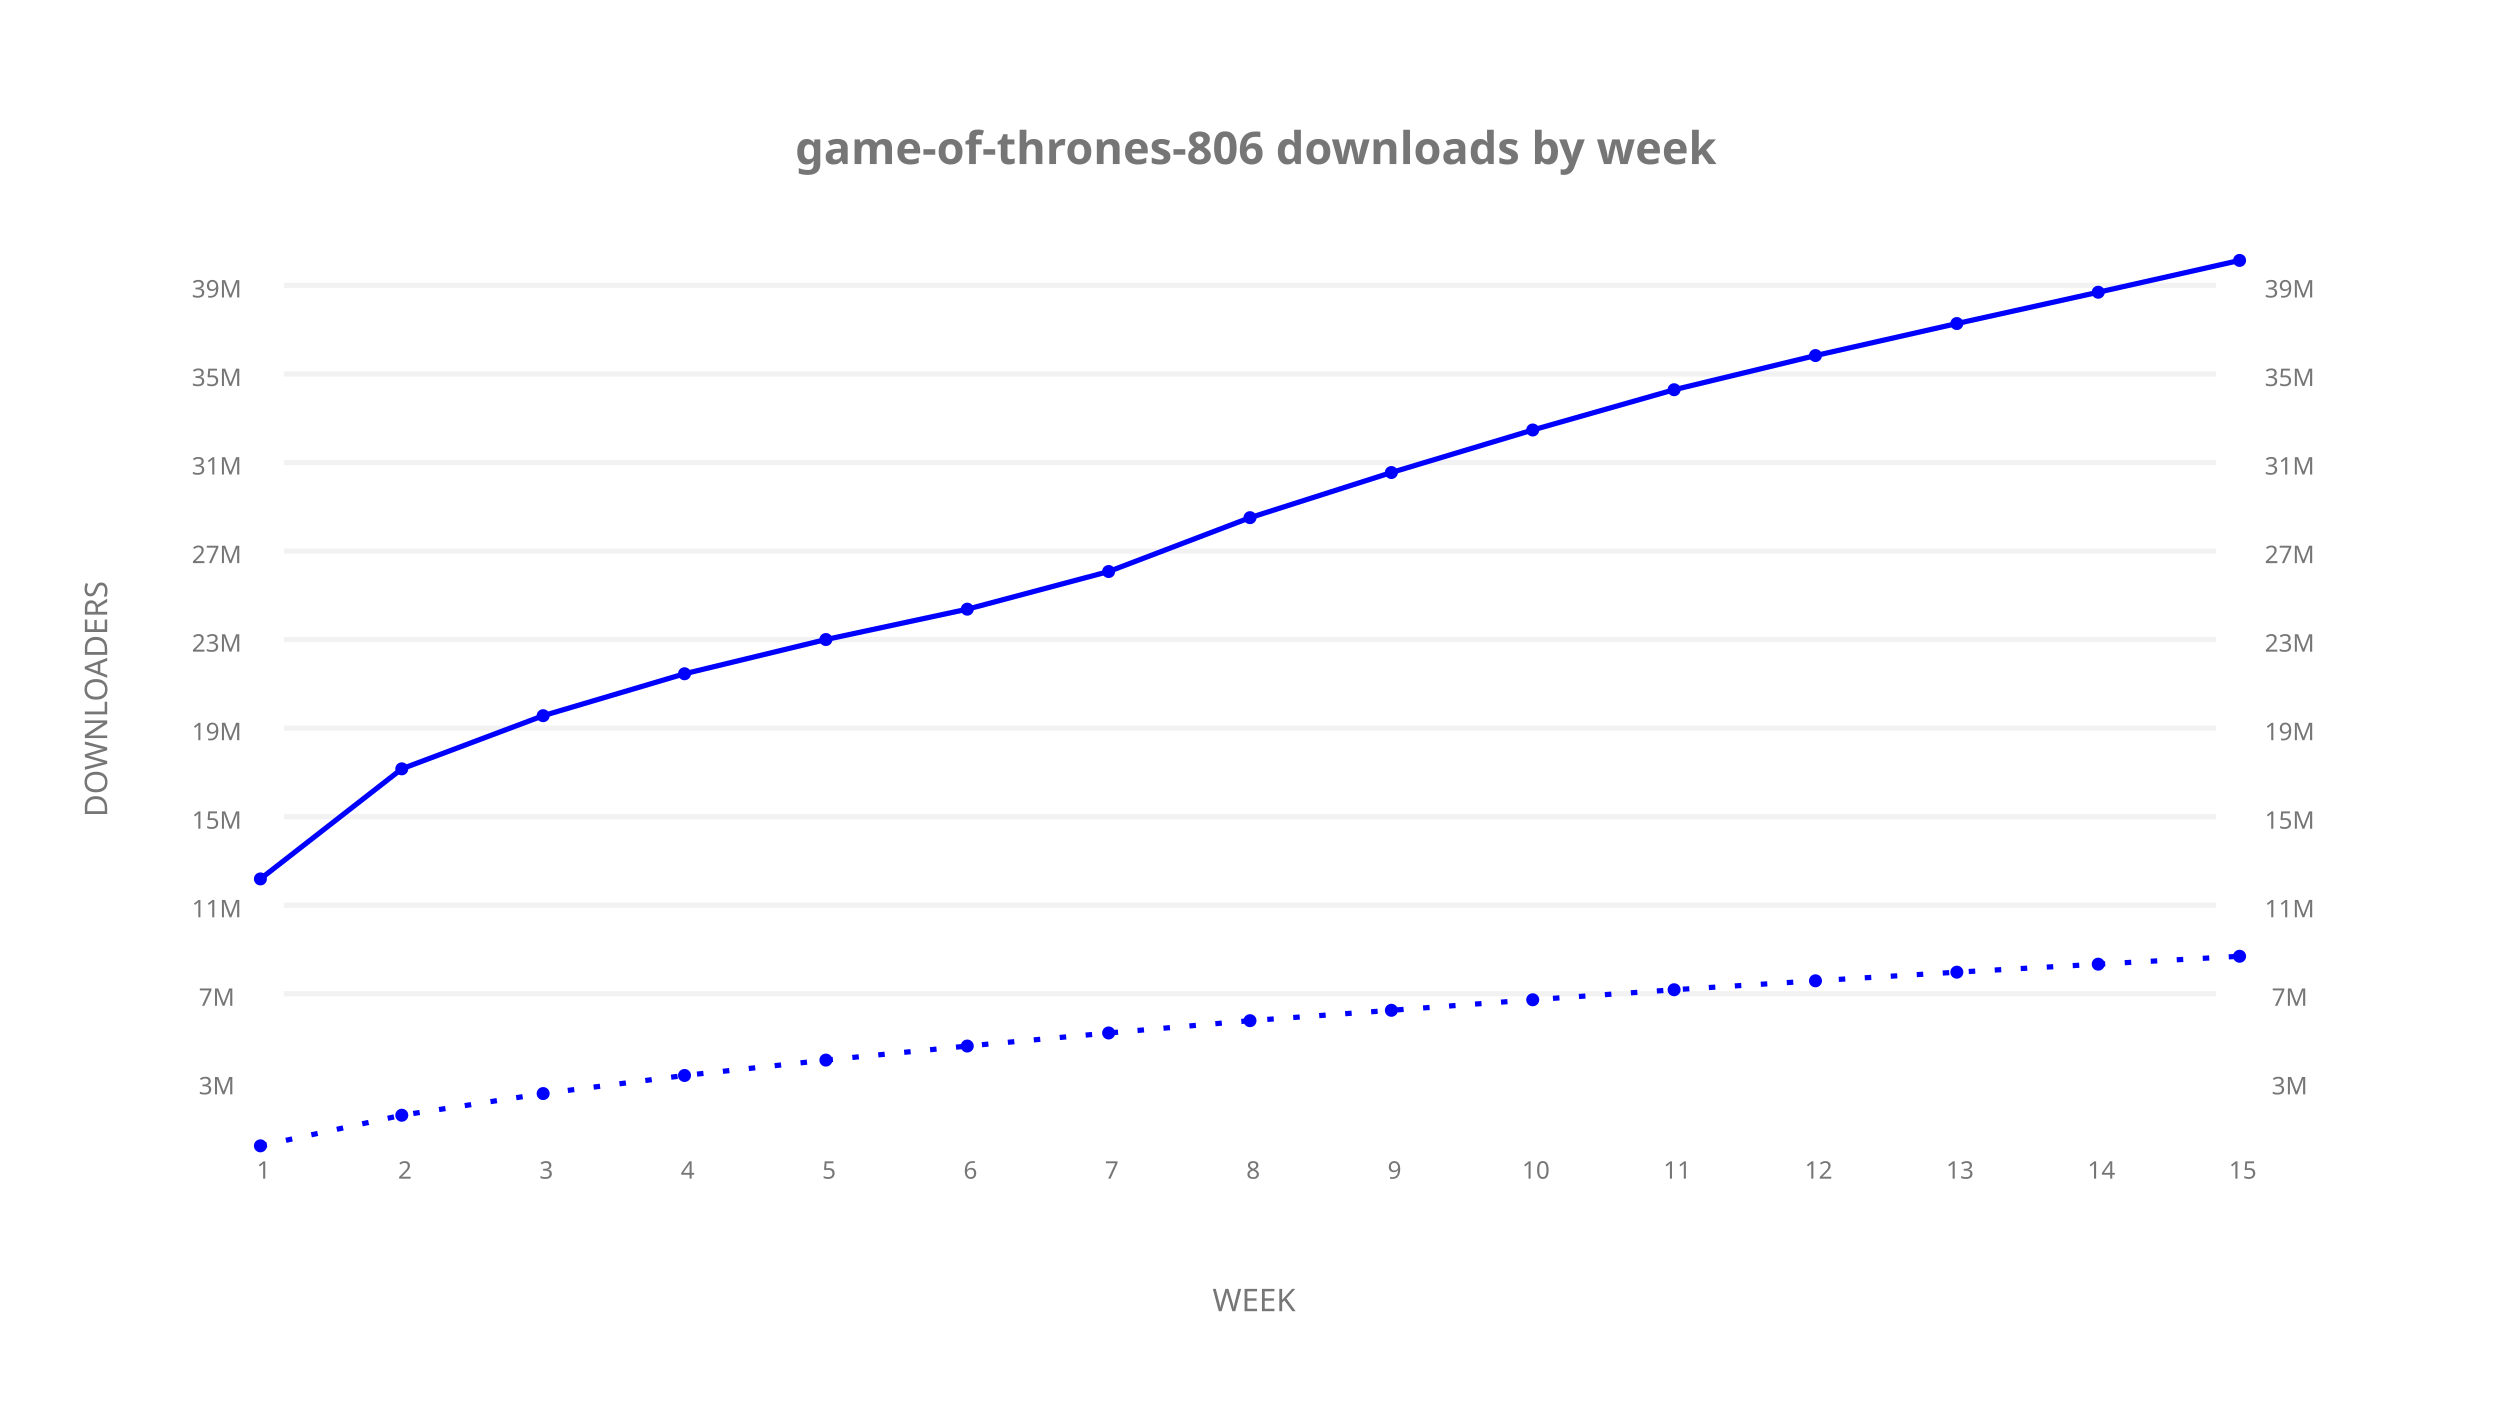
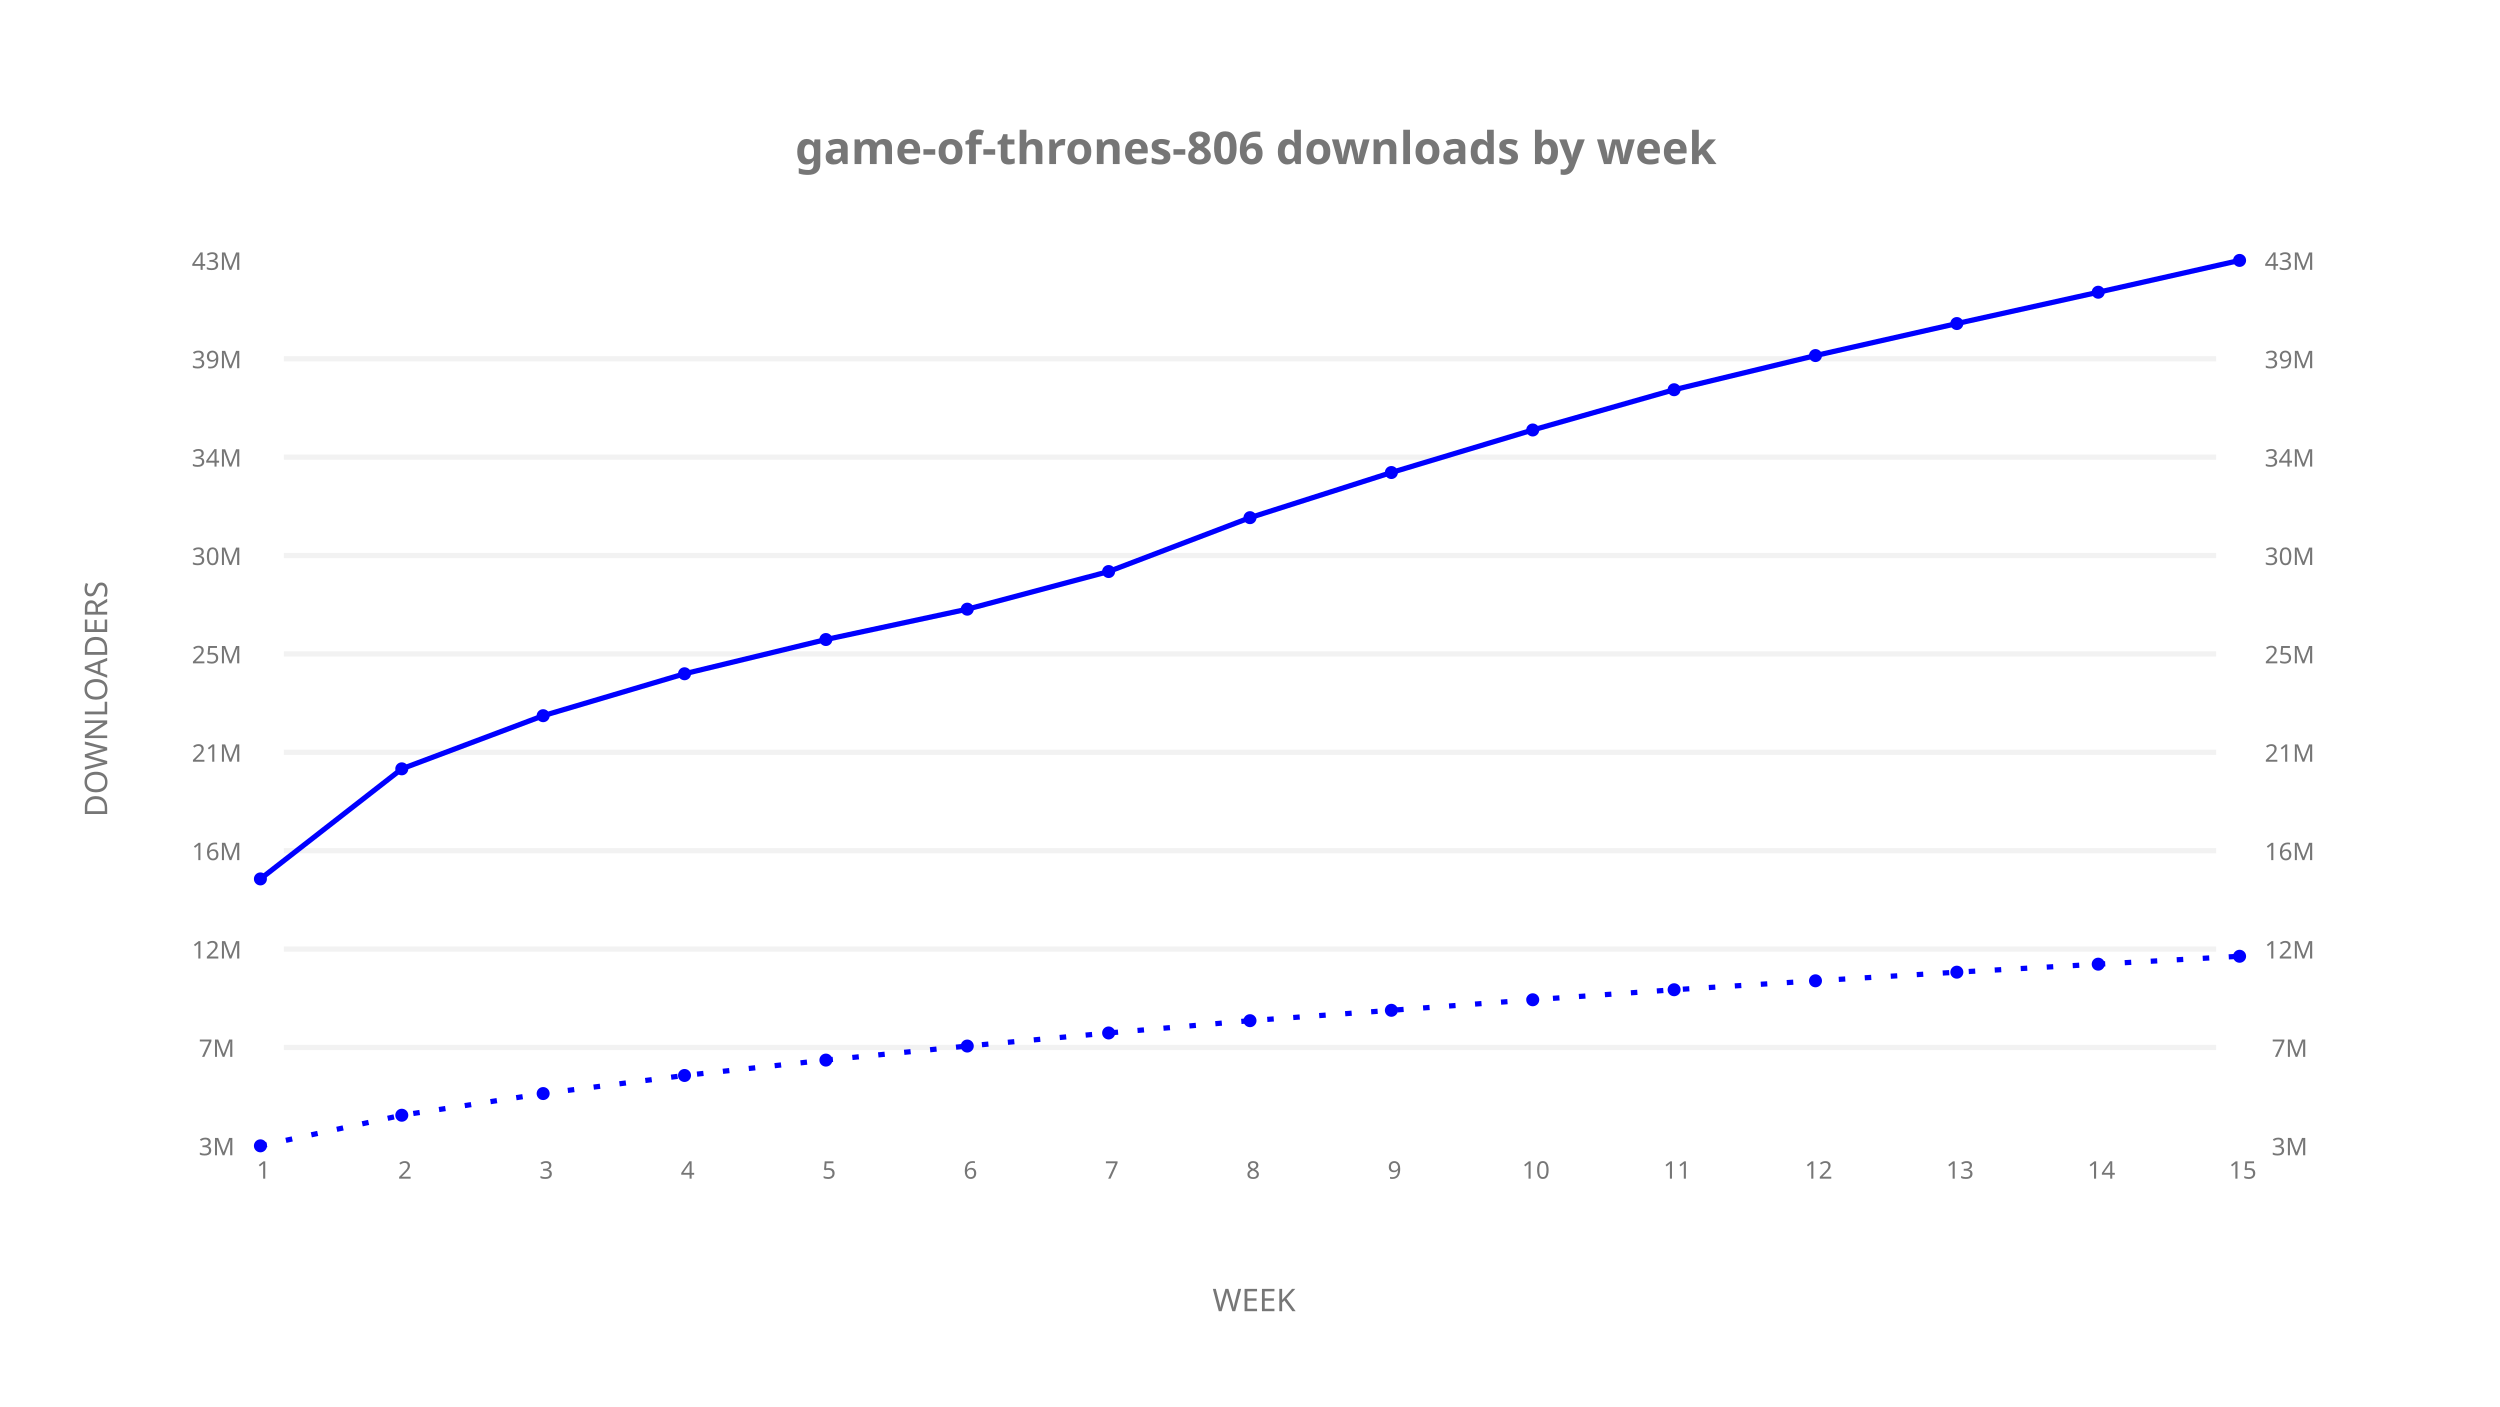
<svg xmlns="http://www.w3.org/2000/svg" xml:space="preserve" id="game-of-thrones-806-downloads-by-week-game-of-thrones-806-week" x="0px" y="0px" width="1920px" height="1080px" viewBox="0 0 1920 1080" enable-background="new 0 0 1920 1080" role="img">
  <g id="annotations">
    <text x="960" y="126" font-family="Atkinson Hyperlegible" font-size="26pt" text-anchor="middle" text-align="center" font-weight="600" font-style="normal" style="fill:rgb(118,118,118); fill-opacity:1; stroke:rgb(118,118,118); stroke-opacity:0; stroke-width:0.5"> game-of-thrones-806 downloads by week</text>
    <g id="axes-lines">
      <text x="960" y="1007" font-family="Atkinson Hyperlegible" font-size="18pt" text-anchor="middle" text-align="center" font-weight="500" font-style="normal" style="fill:rgb(118,118,118); fill-opacity:1; stroke:rgb(118,118,118); stroke-opacity:0; stroke-width:0.5"> WEEK</text>
      <text x="73" y="540" font-family="Atkinson Hyperlegible" font-size="18pt" text-anchor="middle" text-align="center" dominant-baseline="central" font-weight="500" font-style="normal" style="fill:rgb(118,118,118); fill-opacity:1; stroke:rgb(118,118,118); stroke-opacity:0; stroke-width:0.5" transform="rotate(-90,73,540)"> DOWNLOADERS</text>
    </g>
    <g id="tic-y-label-lines">
-       <line x1="218" y1="763.22" x2="1702" y2="763.22" style="fill:rgb(0,0,255); fill-opacity:0; stroke:rgb(242,242,242); stroke-opacity:1; stroke-width:4" />
-       <line x1="218" y1="695.22" x2="1702" y2="695.22" style="fill:rgb(0,0,255); fill-opacity:0; stroke:rgb(242,242,242); stroke-opacity:1; stroke-width:4" />
-       <line x1="218" y1="627.22" x2="1702" y2="627.22" style="fill:rgb(0,0,255); fill-opacity:0; stroke:rgb(242,242,242); stroke-opacity:1; stroke-width:4" />
-       <line x1="218" y1="559.22" x2="1702" y2="559.22" style="fill:rgb(0,0,255); fill-opacity:0; stroke:rgb(242,242,242); stroke-opacity:1; stroke-width:4" />
-       <line x1="218" y1="491.22" x2="1702" y2="491.22" style="fill:rgb(0,0,255); fill-opacity:0; stroke:rgb(242,242,242); stroke-opacity:1; stroke-width:4" />
-       <line x1="218" y1="423.22" x2="1702" y2="423.22" style="fill:rgb(0,0,255); fill-opacity:0; stroke:rgb(242,242,242); stroke-opacity:1; stroke-width:4" />
-       <line x1="218" y1="355.22" x2="1702" y2="355.22" style="fill:rgb(0,0,255); fill-opacity:0; stroke:rgb(242,242,242); stroke-opacity:1; stroke-width:4" />
-       <line x1="218" y1="287.22" x2="1702" y2="287.22" style="fill:rgb(0,0,255); fill-opacity:0; stroke:rgb(242,242,242); stroke-opacity:1; stroke-width:4" />
-       <line x1="218" y1="219.22" x2="1702" y2="219.22" style="fill:rgb(0,0,255); fill-opacity:0; stroke:rgb(242,242,242); stroke-opacity:1; stroke-width:4" />
+       <line x1="218" y1="804.444" x2="1702" y2="804.444" style="fill:rgb(0,0,255); fill-opacity:0; stroke:rgb(242,242,242); stroke-opacity:1; stroke-width:4" />
+       <line x1="218" y1="728.889" x2="1702" y2="728.889" style="fill:rgb(0,0,255); fill-opacity:0; stroke:rgb(242,242,242); stroke-opacity:1; stroke-width:4" />
+       <line x1="218" y1="653.333" x2="1702" y2="653.333" style="fill:rgb(0,0,255); fill-opacity:0; stroke:rgb(242,242,242); stroke-opacity:1; stroke-width:4" />
+       <line x1="218" y1="577.778" x2="1702" y2="577.778" style="fill:rgb(0,0,255); fill-opacity:0; stroke:rgb(242,242,242); stroke-opacity:1; stroke-width:4" />
+       <line x1="218" y1="502.222" x2="1702" y2="502.222" style="fill:rgb(0,0,255); fill-opacity:0; stroke:rgb(242,242,242); stroke-opacity:1; stroke-width:4" />
+       <line x1="218" y1="426.667" x2="1702" y2="426.667" style="fill:rgb(0,0,255); fill-opacity:0; stroke:rgb(242,242,242); stroke-opacity:1; stroke-width:4" />
+       <line x1="218" y1="351.111" x2="1702" y2="351.111" style="fill:rgb(0,0,255); fill-opacity:0; stroke:rgb(242,242,242); stroke-opacity:1; stroke-width:4" />
+       <line x1="218" y1="275.556" x2="1702" y2="275.556" style="fill:rgb(0,0,255); fill-opacity:0; stroke:rgb(242,242,242); stroke-opacity:1; stroke-width:4" />
    </g>
    <g id="tic-x-labels">
      <text x="200" y="898" font-family="Atkinson Hyperlegible" font-size="14pt" text-anchor="middle" text-align="center" dominant-baseline="central" font-weight="400" font-style="normal" style="fill:rgb(118,118,118); fill-opacity:1; stroke:rgb(118,118,118); stroke-opacity:0; stroke-width:0.5"> 1</text>
      <text x="308.571" y="898" font-family="Atkinson Hyperlegible" font-size="14pt" text-anchor="middle" text-align="center" dominant-baseline="central" font-weight="400" font-style="normal" style="fill:rgb(118,118,118); fill-opacity:1; stroke:rgb(118,118,118); stroke-opacity:0; stroke-width:0.5"> 2</text>
      <text x="417.143" y="898" font-family="Atkinson Hyperlegible" font-size="14pt" text-anchor="middle" text-align="center" dominant-baseline="central" font-weight="400" font-style="normal" style="fill:rgb(118,118,118); fill-opacity:1; stroke:rgb(118,118,118); stroke-opacity:0; stroke-width:0.5"> 3</text>
      <text x="525.714" y="898" font-family="Atkinson Hyperlegible" font-size="14pt" text-anchor="middle" text-align="center" dominant-baseline="central" font-weight="400" font-style="normal" style="fill:rgb(118,118,118); fill-opacity:1; stroke:rgb(118,118,118); stroke-opacity:0; stroke-width:0.5"> 4</text>
      <text x="634.286" y="898" font-family="Atkinson Hyperlegible" font-size="14pt" text-anchor="middle" text-align="center" dominant-baseline="central" font-weight="400" font-style="normal" style="fill:rgb(118,118,118); fill-opacity:1; stroke:rgb(118,118,118); stroke-opacity:0; stroke-width:0.5"> 5</text>
      <text x="742.857" y="898" font-family="Atkinson Hyperlegible" font-size="14pt" text-anchor="middle" text-align="center" dominant-baseline="central" font-weight="400" font-style="normal" style="fill:rgb(118,118,118); fill-opacity:1; stroke:rgb(118,118,118); stroke-opacity:0; stroke-width:0.5"> 6</text>
      <text x="851.429" y="898" font-family="Atkinson Hyperlegible" font-size="14pt" text-anchor="middle" text-align="center" dominant-baseline="central" font-weight="400" font-style="normal" style="fill:rgb(118,118,118); fill-opacity:1; stroke:rgb(118,118,118); stroke-opacity:0; stroke-width:0.5"> 7</text>
      <text x="960" y="898" font-family="Atkinson Hyperlegible" font-size="14pt" text-anchor="middle" text-align="center" dominant-baseline="central" font-weight="400" font-style="normal" style="fill:rgb(118,118,118); fill-opacity:1; stroke:rgb(118,118,118); stroke-opacity:0; stroke-width:0.5"> 8</text>
      <text x="1068.571" y="898" font-family="Atkinson Hyperlegible" font-size="14pt" text-anchor="middle" text-align="center" dominant-baseline="central" font-weight="400" font-style="normal" style="fill:rgb(118,118,118); fill-opacity:1; stroke:rgb(118,118,118); stroke-opacity:0; stroke-width:0.5"> 9</text>
      <text x="1177.143" y="898" font-family="Atkinson Hyperlegible" font-size="14pt" text-anchor="middle" text-align="center" dominant-baseline="central" font-weight="400" font-style="normal" style="fill:rgb(118,118,118); fill-opacity:1; stroke:rgb(118,118,118); stroke-opacity:0; stroke-width:0.5"> 10</text>
      <text x="1285.714" y="898" font-family="Atkinson Hyperlegible" font-size="14pt" text-anchor="middle" text-align="center" dominant-baseline="central" font-weight="400" font-style="normal" style="fill:rgb(118,118,118); fill-opacity:1; stroke:rgb(118,118,118); stroke-opacity:0; stroke-width:0.5"> 11</text>
      <text x="1394.286" y="898" font-family="Atkinson Hyperlegible" font-size="14pt" text-anchor="middle" text-align="center" dominant-baseline="central" font-weight="400" font-style="normal" style="fill:rgb(118,118,118); fill-opacity:1; stroke:rgb(118,118,118); stroke-opacity:0; stroke-width:0.5"> 12</text>
      <text x="1502.857" y="898" font-family="Atkinson Hyperlegible" font-size="14pt" text-anchor="middle" text-align="center" dominant-baseline="central" font-weight="400" font-style="normal" style="fill:rgb(118,118,118); fill-opacity:1; stroke:rgb(118,118,118); stroke-opacity:0; stroke-width:0.5"> 13</text>
      <text x="1611.429" y="898" font-family="Atkinson Hyperlegible" font-size="14pt" text-anchor="middle" text-align="center" dominant-baseline="central" font-weight="400" font-style="normal" style="fill:rgb(118,118,118); fill-opacity:1; stroke:rgb(118,118,118); stroke-opacity:0; stroke-width:0.5"> 14</text>
      <text x="1720" y="898" font-family="Atkinson Hyperlegible" font-size="14pt" text-anchor="middle" text-align="center" dominant-baseline="central" font-weight="400" font-style="normal" style="fill:rgb(118,118,118); fill-opacity:1; stroke:rgb(118,118,118); stroke-opacity:0; stroke-width:0.5"> 15</text>
    </g>
    <g id="tic-y-labels">
-       <text x="164" y="833.22" font-family="Atkinson Hyperlegible" font-size="14pt" text-anchor="middle" text-align="center" dominant-baseline="central" font-weight="400" font-style="normal" style="fill:rgb(118,118,118); fill-opacity:1; stroke:rgb(118,118,118); stroke-opacity:0; stroke-width:0.5"> 3M</text>
-       <text x="1756" y="833.22" font-family="Atkinson Hyperlegible" font-size="14pt" text-anchor="middle" text-align="center" dominant-baseline="central" font-weight="400" font-style="normal" style="fill:rgb(118,118,118); fill-opacity:1; stroke:rgb(118,118,118); stroke-opacity:0; stroke-width:0.5"> 3M</text>
-       <text x="164" y="765.22" font-family="Atkinson Hyperlegible" font-size="14pt" text-anchor="middle" text-align="center" dominant-baseline="central" font-weight="400" font-style="normal" style="fill:rgb(118,118,118); fill-opacity:1; stroke:rgb(118,118,118); stroke-opacity:0; stroke-width:0.5"> 7M</text>
-       <text x="1756" y="765.22" font-family="Atkinson Hyperlegible" font-size="14pt" text-anchor="middle" text-align="center" dominant-baseline="central" font-weight="400" font-style="normal" style="fill:rgb(118,118,118); fill-opacity:1; stroke:rgb(118,118,118); stroke-opacity:0; stroke-width:0.5"> 7M</text>
-       <text x="164" y="697.22" font-family="Atkinson Hyperlegible" font-size="14pt" text-anchor="middle" text-align="center" dominant-baseline="central" font-weight="400" font-style="normal" style="fill:rgb(118,118,118); fill-opacity:1; stroke:rgb(118,118,118); stroke-opacity:0; stroke-width:0.5"> 11M</text>
-       <text x="1756" y="697.22" font-family="Atkinson Hyperlegible" font-size="14pt" text-anchor="middle" text-align="center" dominant-baseline="central" font-weight="400" font-style="normal" style="fill:rgb(118,118,118); fill-opacity:1; stroke:rgb(118,118,118); stroke-opacity:0; stroke-width:0.5"> 11M</text>
-       <text x="164" y="629.22" font-family="Atkinson Hyperlegible" font-size="14pt" text-anchor="middle" text-align="center" dominant-baseline="central" font-weight="400" font-style="normal" style="fill:rgb(118,118,118); fill-opacity:1; stroke:rgb(118,118,118); stroke-opacity:0; stroke-width:0.5"> 15M</text>
-       <text x="1756" y="629.22" font-family="Atkinson Hyperlegible" font-size="14pt" text-anchor="middle" text-align="center" dominant-baseline="central" font-weight="400" font-style="normal" style="fill:rgb(118,118,118); fill-opacity:1; stroke:rgb(118,118,118); stroke-opacity:0; stroke-width:0.5"> 15M</text>
-       <text x="164" y="561.22" font-family="Atkinson Hyperlegible" font-size="14pt" text-anchor="middle" text-align="center" dominant-baseline="central" font-weight="400" font-style="normal" style="fill:rgb(118,118,118); fill-opacity:1; stroke:rgb(118,118,118); stroke-opacity:0; stroke-width:0.5"> 19M</text>
-       <text x="1756" y="561.22" font-family="Atkinson Hyperlegible" font-size="14pt" text-anchor="middle" text-align="center" dominant-baseline="central" font-weight="400" font-style="normal" style="fill:rgb(118,118,118); fill-opacity:1; stroke:rgb(118,118,118); stroke-opacity:0; stroke-width:0.5"> 19M</text>
-       <text x="164" y="493.22" font-family="Atkinson Hyperlegible" font-size="14pt" text-anchor="middle" text-align="center" dominant-baseline="central" font-weight="400" font-style="normal" style="fill:rgb(118,118,118); fill-opacity:1; stroke:rgb(118,118,118); stroke-opacity:0; stroke-width:0.5"> 23M</text>
-       <text x="1756" y="493.22" font-family="Atkinson Hyperlegible" font-size="14pt" text-anchor="middle" text-align="center" dominant-baseline="central" font-weight="400" font-style="normal" style="fill:rgb(118,118,118); fill-opacity:1; stroke:rgb(118,118,118); stroke-opacity:0; stroke-width:0.5"> 23M</text>
-       <text x="164" y="425.22" font-family="Atkinson Hyperlegible" font-size="14pt" text-anchor="middle" text-align="center" dominant-baseline="central" font-weight="400" font-style="normal" style="fill:rgb(118,118,118); fill-opacity:1; stroke:rgb(118,118,118); stroke-opacity:0; stroke-width:0.5"> 27M</text>
-       <text x="1756" y="425.22" font-family="Atkinson Hyperlegible" font-size="14pt" text-anchor="middle" text-align="center" dominant-baseline="central" font-weight="400" font-style="normal" style="fill:rgb(118,118,118); fill-opacity:1; stroke:rgb(118,118,118); stroke-opacity:0; stroke-width:0.5"> 27M</text>
-       <text x="164" y="357.22" font-family="Atkinson Hyperlegible" font-size="14pt" text-anchor="middle" text-align="center" dominant-baseline="central" font-weight="400" font-style="normal" style="fill:rgb(118,118,118); fill-opacity:1; stroke:rgb(118,118,118); stroke-opacity:0; stroke-width:0.5"> 31M</text>
-       <text x="1756" y="357.22" font-family="Atkinson Hyperlegible" font-size="14pt" text-anchor="middle" text-align="center" dominant-baseline="central" font-weight="400" font-style="normal" style="fill:rgb(118,118,118); fill-opacity:1; stroke:rgb(118,118,118); stroke-opacity:0; stroke-width:0.5"> 31M</text>
-       <text x="164" y="289.22" font-family="Atkinson Hyperlegible" font-size="14pt" text-anchor="middle" text-align="center" dominant-baseline="central" font-weight="400" font-style="normal" style="fill:rgb(118,118,118); fill-opacity:1; stroke:rgb(118,118,118); stroke-opacity:0; stroke-width:0.5"> 35M</text>
-       <text x="1756" y="289.22" font-family="Atkinson Hyperlegible" font-size="14pt" text-anchor="middle" text-align="center" dominant-baseline="central" font-weight="400" font-style="normal" style="fill:rgb(118,118,118); fill-opacity:1; stroke:rgb(118,118,118); stroke-opacity:0; stroke-width:0.5"> 35M</text>
-       <text x="164" y="221.22" font-family="Atkinson Hyperlegible" font-size="14pt" text-anchor="middle" text-align="center" dominant-baseline="central" font-weight="400" font-style="normal" style="fill:rgb(118,118,118); fill-opacity:1; stroke:rgb(118,118,118); stroke-opacity:0; stroke-width:0.5"> 39M</text>
-       <text x="1756" y="221.22" font-family="Atkinson Hyperlegible" font-size="14pt" text-anchor="middle" text-align="center" dominant-baseline="central" font-weight="400" font-style="normal" style="fill:rgb(118,118,118); fill-opacity:1; stroke:rgb(118,118,118); stroke-opacity:0; stroke-width:0.5"> 39M</text>
+       <text x="164" y="880" font-family="Atkinson Hyperlegible" font-size="14pt" text-anchor="middle" text-align="center" dominant-baseline="central" font-weight="400" font-style="normal" style="fill:rgb(118,118,118); fill-opacity:1; stroke:rgb(118,118,118); stroke-opacity:0; stroke-width:0.5"> 3M</text>
+       <text x="1756" y="880" font-family="Atkinson Hyperlegible" font-size="14pt" text-anchor="middle" text-align="center" dominant-baseline="central" font-weight="400" font-style="normal" style="fill:rgb(118,118,118); fill-opacity:1; stroke:rgb(118,118,118); stroke-opacity:0; stroke-width:0.5"> 3M</text>
+       <text x="164" y="804.444" font-family="Atkinson Hyperlegible" font-size="14pt" text-anchor="middle" text-align="center" dominant-baseline="central" font-weight="400" font-style="normal" style="fill:rgb(118,118,118); fill-opacity:1; stroke:rgb(118,118,118); stroke-opacity:0; stroke-width:0.5"> 7M</text>
+       <text x="1756" y="804.444" font-family="Atkinson Hyperlegible" font-size="14pt" text-anchor="middle" text-align="center" dominant-baseline="central" font-weight="400" font-style="normal" style="fill:rgb(118,118,118); fill-opacity:1; stroke:rgb(118,118,118); stroke-opacity:0; stroke-width:0.5"> 7M</text>
+       <text x="164" y="728.889" font-family="Atkinson Hyperlegible" font-size="14pt" text-anchor="middle" text-align="center" dominant-baseline="central" font-weight="400" font-style="normal" style="fill:rgb(118,118,118); fill-opacity:1; stroke:rgb(118,118,118); stroke-opacity:0; stroke-width:0.5"> 12M</text>
+       <text x="1756" y="728.889" font-family="Atkinson Hyperlegible" font-size="14pt" text-anchor="middle" text-align="center" dominant-baseline="central" font-weight="400" font-style="normal" style="fill:rgb(118,118,118); fill-opacity:1; stroke:rgb(118,118,118); stroke-opacity:0; stroke-width:0.5"> 12M</text>
+       <text x="164" y="653.333" font-family="Atkinson Hyperlegible" font-size="14pt" text-anchor="middle" text-align="center" dominant-baseline="central" font-weight="400" font-style="normal" style="fill:rgb(118,118,118); fill-opacity:1; stroke:rgb(118,118,118); stroke-opacity:0; stroke-width:0.5"> 16M</text>
+       <text x="1756" y="653.333" font-family="Atkinson Hyperlegible" font-size="14pt" text-anchor="middle" text-align="center" dominant-baseline="central" font-weight="400" font-style="normal" style="fill:rgb(118,118,118); fill-opacity:1; stroke:rgb(118,118,118); stroke-opacity:0; stroke-width:0.5"> 16M</text>
+       <text x="164" y="577.778" font-family="Atkinson Hyperlegible" font-size="14pt" text-anchor="middle" text-align="center" dominant-baseline="central" font-weight="400" font-style="normal" style="fill:rgb(118,118,118); fill-opacity:1; stroke:rgb(118,118,118); stroke-opacity:0; stroke-width:0.5"> 21M</text>
+       <text x="1756" y="577.778" font-family="Atkinson Hyperlegible" font-size="14pt" text-anchor="middle" text-align="center" dominant-baseline="central" font-weight="400" font-style="normal" style="fill:rgb(118,118,118); fill-opacity:1; stroke:rgb(118,118,118); stroke-opacity:0; stroke-width:0.5"> 21M</text>
+       <text x="164" y="502.222" font-family="Atkinson Hyperlegible" font-size="14pt" text-anchor="middle" text-align="center" dominant-baseline="central" font-weight="400" font-style="normal" style="fill:rgb(118,118,118); fill-opacity:1; stroke:rgb(118,118,118); stroke-opacity:0; stroke-width:0.5"> 25M</text>
+       <text x="1756" y="502.222" font-family="Atkinson Hyperlegible" font-size="14pt" text-anchor="middle" text-align="center" dominant-baseline="central" font-weight="400" font-style="normal" style="fill:rgb(118,118,118); fill-opacity:1; stroke:rgb(118,118,118); stroke-opacity:0; stroke-width:0.5"> 25M</text>
+       <text x="164" y="426.667" font-family="Atkinson Hyperlegible" font-size="14pt" text-anchor="middle" text-align="center" dominant-baseline="central" font-weight="400" font-style="normal" style="fill:rgb(118,118,118); fill-opacity:1; stroke:rgb(118,118,118); stroke-opacity:0; stroke-width:0.5"> 30M</text>
+       <text x="1756" y="426.667" font-family="Atkinson Hyperlegible" font-size="14pt" text-anchor="middle" text-align="center" dominant-baseline="central" font-weight="400" font-style="normal" style="fill:rgb(118,118,118); fill-opacity:1; stroke:rgb(118,118,118); stroke-opacity:0; stroke-width:0.5"> 30M</text>
+       <text x="164" y="351.111" font-family="Atkinson Hyperlegible" font-size="14pt" text-anchor="middle" text-align="center" dominant-baseline="central" font-weight="400" font-style="normal" style="fill:rgb(118,118,118); fill-opacity:1; stroke:rgb(118,118,118); stroke-opacity:0; stroke-width:0.5"> 34M</text>
+       <text x="1756" y="351.111" font-family="Atkinson Hyperlegible" font-size="14pt" text-anchor="middle" text-align="center" dominant-baseline="central" font-weight="400" font-style="normal" style="fill:rgb(118,118,118); fill-opacity:1; stroke:rgb(118,118,118); stroke-opacity:0; stroke-width:0.5"> 34M</text>
+       <text x="164" y="275.556" font-family="Atkinson Hyperlegible" font-size="14pt" text-anchor="middle" text-align="center" dominant-baseline="central" font-weight="400" font-style="normal" style="fill:rgb(118,118,118); fill-opacity:1; stroke:rgb(118,118,118); stroke-opacity:0; stroke-width:0.5"> 39M</text>
+       <text x="1756" y="275.556" font-family="Atkinson Hyperlegible" font-size="14pt" text-anchor="middle" text-align="center" dominant-baseline="central" font-weight="400" font-style="normal" style="fill:rgb(118,118,118); fill-opacity:1; stroke:rgb(118,118,118); stroke-opacity:0; stroke-width:0.5"> 39M</text>
+       <text x="164" y="200" font-family="Atkinson Hyperlegible" font-size="14pt" text-anchor="middle" text-align="center" dominant-baseline="central" font-weight="400" font-style="normal" style="fill:rgb(118,118,118); fill-opacity:1; stroke:rgb(118,118,118); stroke-opacity:0; stroke-width:0.5"> 43M</text>
+       <text x="1756" y="200" font-family="Atkinson Hyperlegible" font-size="14pt" text-anchor="middle" text-align="center" dominant-baseline="central" font-weight="400" font-style="normal" style="fill:rgb(118,118,118); fill-opacity:1; stroke:rgb(118,118,118); stroke-opacity:0; stroke-width:0.5"> 43M</text>
    </g>
  </g>
  <g id="polyline-game-of-thrones-806 downloads by week">
    <polyline points="200,675.011 308.571,590.462 417.143,549.653 525.714,517.448 634.286,491.156 742.857,467.844 851.429,438.939 960,397.56 1068.57,362.9 1177.14,330.229 1285.71,299.312 1394.29,273.072 1502.86,248.482 1611.43,224.435 1720,200 " style="fill:rgb(0,0,255); fill-opacity:0; stroke:rgb(0,0,255); stroke-opacity:1; stroke-width:4" />
  </g>
  <g id="markers-game-of-thrones-806 downloads by week">
    <circle cx="200" cy="675.011" r="5" style="fill:rgb(0,0,255); fill-opacity:1; stroke:rgb(0,0,255); stroke-opacity:0; stroke-width:4">
</circle>
    <circle cx="308.571" cy="590.462" r="5" style="fill:rgb(0,0,255); fill-opacity:1; stroke:rgb(0,0,255); stroke-opacity:0; stroke-width:4">
</circle>
    <circle cx="417.143" cy="549.653" r="5" style="fill:rgb(0,0,255); fill-opacity:1; stroke:rgb(0,0,255); stroke-opacity:0; stroke-width:4">
</circle>
    <circle cx="525.714" cy="517.448" r="5" style="fill:rgb(0,0,255); fill-opacity:1; stroke:rgb(0,0,255); stroke-opacity:0; stroke-width:4">
</circle>
    <circle cx="634.286" cy="491.156" r="5" style="fill:rgb(0,0,255); fill-opacity:1; stroke:rgb(0,0,255); stroke-opacity:0; stroke-width:4">
</circle>
    <circle cx="742.857" cy="467.844" r="5" style="fill:rgb(0,0,255); fill-opacity:1; stroke:rgb(0,0,255); stroke-opacity:0; stroke-width:4">
</circle>
    <circle cx="851.429" cy="438.939" r="5" style="fill:rgb(0,0,255); fill-opacity:1; stroke:rgb(0,0,255); stroke-opacity:0; stroke-width:4">
</circle>
    <circle cx="960" cy="397.56" r="5" style="fill:rgb(0,0,255); fill-opacity:1; stroke:rgb(0,0,255); stroke-opacity:0; stroke-width:4">
</circle>
    <circle cx="1068.571" cy="362.9" r="5" style="fill:rgb(0,0,255); fill-opacity:1; stroke:rgb(0,0,255); stroke-opacity:0; stroke-width:4">
</circle>
    <circle cx="1177.143" cy="330.229" r="5" style="fill:rgb(0,0,255); fill-opacity:1; stroke:rgb(0,0,255); stroke-opacity:0; stroke-width:4">
</circle>
    <circle cx="1285.714" cy="299.312" r="5" style="fill:rgb(0,0,255); fill-opacity:1; stroke:rgb(0,0,255); stroke-opacity:0; stroke-width:4">
</circle>
    <circle cx="1394.286" cy="273.072" r="5" style="fill:rgb(0,0,255); fill-opacity:1; stroke:rgb(0,0,255); stroke-opacity:0; stroke-width:4">
</circle>
    <circle cx="1502.857" cy="248.482" r="5" style="fill:rgb(0,0,255); fill-opacity:1; stroke:rgb(0,0,255); stroke-opacity:0; stroke-width:4">
</circle>
    <circle cx="1611.429" cy="224.435" r="5" style="fill:rgb(0,0,255); fill-opacity:1; stroke:rgb(0,0,255); stroke-opacity:0; stroke-width:4">
</circle>
    <circle cx="1720" cy="200" r="5" style="fill:rgb(0,0,255); fill-opacity:1; stroke:rgb(0,0,255); stroke-opacity:0; stroke-width:4">
</circle>
  </g>
  <g id="polyline-game-of-thrones-806 downloads by week uploaders">
    <polyline points="200,880 308.571,856.505 417.143,839.854 525.714,825.967 634.286,814.151 742.857,803.362 851.429,793.32 960,783.879 1068.57,775.915 1177.14,767.824 1285.71,760.119 1394.29,753.256 1502.86,746.635 1611.43,740.485 1720,734.412 " stroke-dasharray="5 15" style="fill:rgb(0,0,255); fill-opacity:0; stroke:rgb(0,0,255); stroke-opacity:1; stroke-width:4" />
  </g>
  <g id="markers-game-of-thrones-806 downloads by week uploaders">
    <circle cx="200" cy="880" r="5" style="fill:rgb(0,0,255); fill-opacity:1; stroke:rgb(0,0,255); stroke-opacity:0; stroke-width:4">
</circle>
    <circle cx="308.571" cy="856.505" r="5" style="fill:rgb(0,0,255); fill-opacity:1; stroke:rgb(0,0,255); stroke-opacity:0; stroke-width:4">
</circle>
    <circle cx="417.143" cy="839.854" r="5" style="fill:rgb(0,0,255); fill-opacity:1; stroke:rgb(0,0,255); stroke-opacity:0; stroke-width:4">
</circle>
    <circle cx="525.714" cy="825.967" r="5" style="fill:rgb(0,0,255); fill-opacity:1; stroke:rgb(0,0,255); stroke-opacity:0; stroke-width:4">
</circle>
    <circle cx="634.286" cy="814.151" r="5" style="fill:rgb(0,0,255); fill-opacity:1; stroke:rgb(0,0,255); stroke-opacity:0; stroke-width:4">
</circle>
    <circle cx="742.857" cy="803.362" r="5" style="fill:rgb(0,0,255); fill-opacity:1; stroke:rgb(0,0,255); stroke-opacity:0; stroke-width:4">
</circle>
    <circle cx="851.429" cy="793.32" r="5" style="fill:rgb(0,0,255); fill-opacity:1; stroke:rgb(0,0,255); stroke-opacity:0; stroke-width:4">
</circle>
    <circle cx="960" cy="783.879" r="5" style="fill:rgb(0,0,255); fill-opacity:1; stroke:rgb(0,0,255); stroke-opacity:0; stroke-width:4">
</circle>
    <circle cx="1068.571" cy="775.915" r="5" style="fill:rgb(0,0,255); fill-opacity:1; stroke:rgb(0,0,255); stroke-opacity:0; stroke-width:4">
</circle>
    <circle cx="1177.143" cy="767.824" r="5" style="fill:rgb(0,0,255); fill-opacity:1; stroke:rgb(0,0,255); stroke-opacity:0; stroke-width:4">
</circle>
    <circle cx="1285.714" cy="760.119" r="5" style="fill:rgb(0,0,255); fill-opacity:1; stroke:rgb(0,0,255); stroke-opacity:0; stroke-width:4">
</circle>
    <circle cx="1394.286" cy="753.256" r="5" style="fill:rgb(0,0,255); fill-opacity:1; stroke:rgb(0,0,255); stroke-opacity:0; stroke-width:4">
</circle>
    <circle cx="1502.857" cy="746.635" r="5" style="fill:rgb(0,0,255); fill-opacity:1; stroke:rgb(0,0,255); stroke-opacity:0; stroke-width:4">
</circle>
    <circle cx="1611.429" cy="740.485" r="5" style="fill:rgb(0,0,255); fill-opacity:1; stroke:rgb(0,0,255); stroke-opacity:0; stroke-width:4">
</circle>
    <circle cx="1720" cy="734.412" r="5" style="fill:rgb(0,0,255); fill-opacity:1; stroke:rgb(0,0,255); stroke-opacity:0; stroke-width:4">
</circle>
  </g>
</svg>
